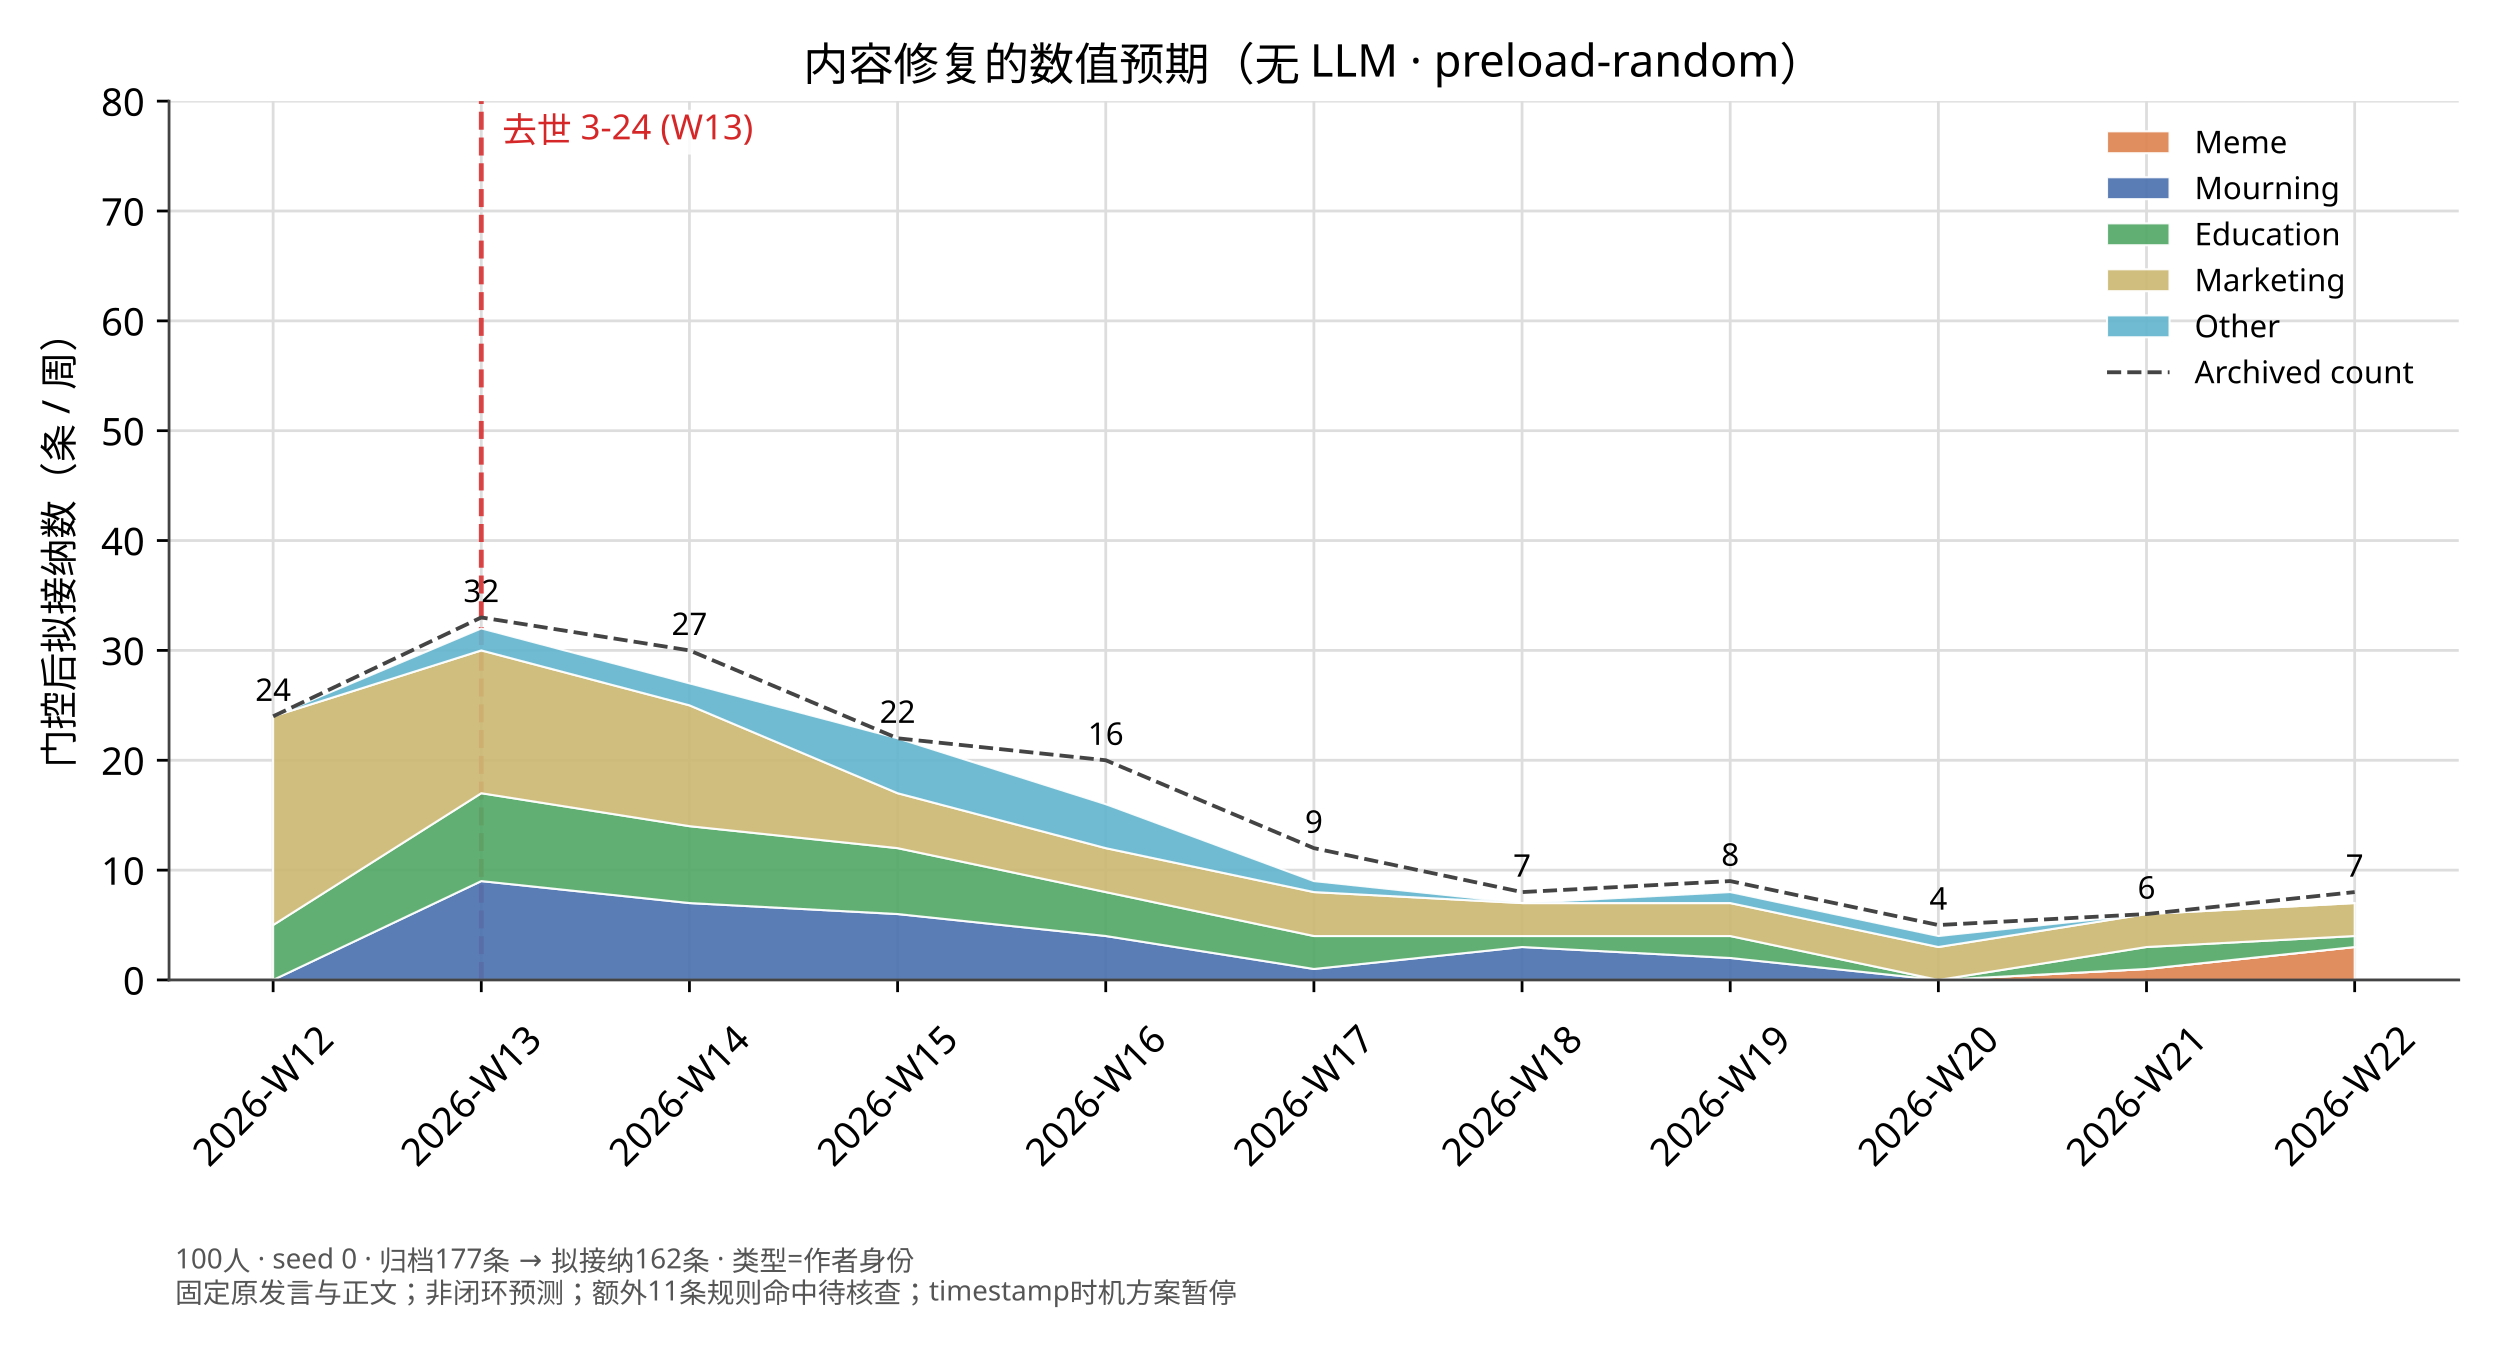
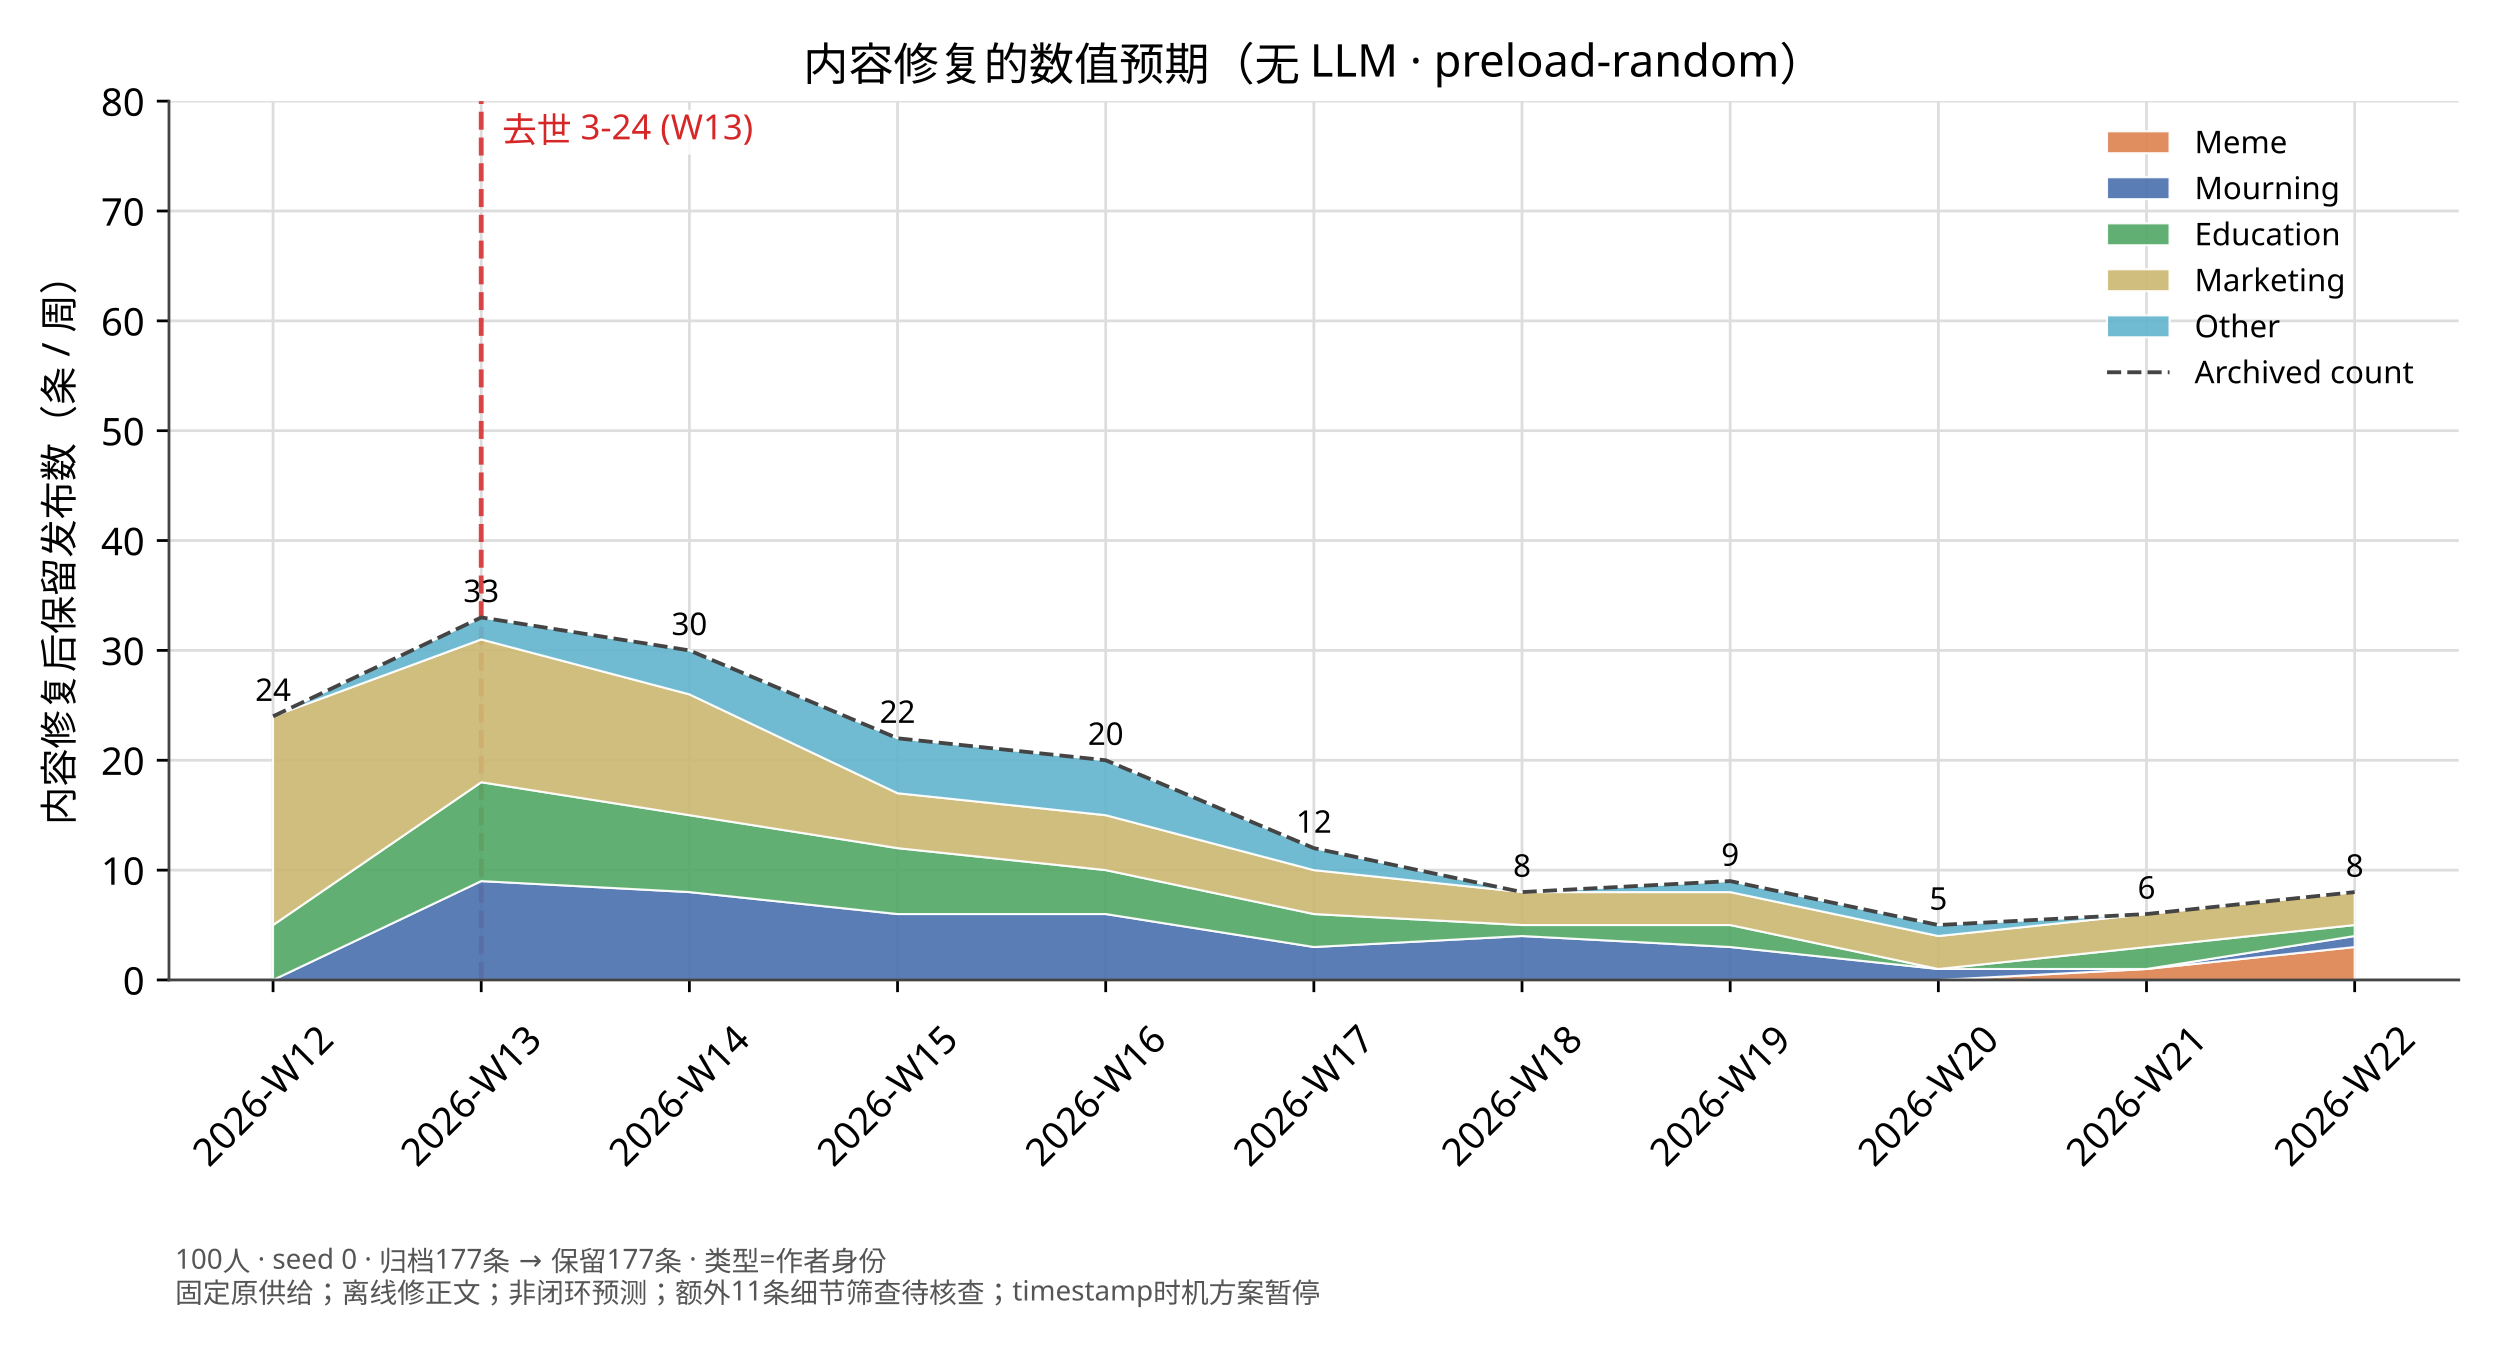
<svg xmlns="http://www.w3.org/2000/svg" xmlns:xlink="http://www.w3.org/1999/xlink" width="720pt" height="388.8pt" viewBox="0 0 720 388.8" version="1.1">
  <defs>
    <style type="text/css">*{stroke-linejoin: round; stroke-linecap: butt}</style>
  </defs>
  <g id="figure_1">
    <g id="patch_1">
      <path d="M 0 388.8 L 720 388.8 L 720 0 L 0 0 z " style="fill: #ffffff" />
    </g>
    <g id="axes_1">
      <g id="patch_2">
-         <path d="M 48.688 282.228 L 708.12 282.228 L 708.12 29.13 L 48.688 29.13 z " style="fill: #ffffff" />
+         <path d="M 48.665 282.228 L 708.12 282.228 L 708.12 29.13 L 48.665 29.13 z " style="fill: #ffffff" />
      </g>
      <g id="matplotlib.axis_1">
        <g id="xtick_1">
          <g id="line2d_1">
-             <path d="M 78.662 282.228 L 78.662 29.13 " clip-path="url(#paa0e432627)" style="fill: none; stroke: #dddddd; stroke-width: 0.8; stroke-linecap: square" />
+             <path d="M 78.64 282.228 L 78.64 29.13 " clip-path="url(#p7078d4ee6d)" style="fill: none; stroke: #dddddd; stroke-width: 0.8; stroke-linecap: square" />
          </g>
          <g id="line2d_2">
            <defs>
-               <path id="mbf4c799730" d="M 0 0 L 0 3.5 " style="stroke: #000000; stroke-width: 0.8" />
+               <path id="m5f1c440bd1" d="M 0 0 L 0 3.5 " style="stroke: #000000; stroke-width: 0.8" />
            </defs>
            <g>
-               <use xlink:href="#mbf4c799730" x="78.662" y="282.228" style="stroke: #000000; stroke-width: 0.8" />
+               <use xlink:href="#m5f1c440bd1" x="78.64" y="282.228" style="stroke: #000000; stroke-width: 0.8" />
            </g>
          </g>
          <g id="text_1">
-             <text style="font-size: 11px; font-family: 'Hiragino Sans GB', 'PingFang SC', 'Arial Unicode MS', 'Heiti TC', sans-serif" transform="translate(60.21102 336.4577) rotate(-45)">2026-W12</text>
+             <text style="font-size: 11px; font-family: 'Hiragino Sans GB', 'PingFang SC', 'Arial Unicode MS', 'Heiti TC', sans-serif" transform="translate(60.18955 336.4577) rotate(-45)">2026-W12</text>
          </g>
        </g>
        <g id="xtick_2">
          <g id="line2d_3">
-             <path d="M 138.61 282.228 L 138.61 29.13 " clip-path="url(#paa0e432627)" style="fill: none; stroke: #dddddd; stroke-width: 0.8; stroke-linecap: square" />
+             <path d="M 138.591 282.228 L 138.591 29.13 " clip-path="url(#p7078d4ee6d)" style="fill: none; stroke: #dddddd; stroke-width: 0.8; stroke-linecap: square" />
          </g>
          <g id="line2d_4">
            <g>
-               <use xlink:href="#mbf4c799730" x="138.61" y="282.228" style="stroke: #000000; stroke-width: 0.8" />
+               <use xlink:href="#m5f1c440bd1" x="138.591" y="282.228" style="stroke: #000000; stroke-width: 0.8" />
            </g>
          </g>
          <g id="text_2">
-             <text style="font-size: 11px; font-family: 'Hiragino Sans GB', 'PingFang SC', 'Arial Unicode MS', 'Heiti TC', sans-serif" transform="translate(120.1594 336.4577) rotate(-45)">2026-W13</text>
+             <text style="font-size: 11px; font-family: 'Hiragino Sans GB', 'PingFang SC', 'Arial Unicode MS', 'Heiti TC', sans-serif" transform="translate(120.14 336.4577) rotate(-45)">2026-W13</text>
          </g>
        </g>
        <g id="xtick_3">
          <g id="line2d_5">
-             <path d="M 198.559 282.228 L 198.559 29.13 " clip-path="url(#paa0e432627)" style="fill: none; stroke: #dddddd; stroke-width: 0.8; stroke-linecap: square" />
+             <path d="M 198.541 282.228 L 198.541 29.13 " clip-path="url(#p7078d4ee6d)" style="fill: none; stroke: #dddddd; stroke-width: 0.8; stroke-linecap: square" />
          </g>
          <g id="line2d_6">
            <g>
-               <use xlink:href="#mbf4c799730" x="198.559" y="282.228" style="stroke: #000000; stroke-width: 0.8" />
+               <use xlink:href="#m5f1c440bd1" x="198.541" y="282.228" style="stroke: #000000; stroke-width: 0.8" />
            </g>
          </g>
          <g id="text_3">
-             <text style="font-size: 11px; font-family: 'Hiragino Sans GB', 'PingFang SC', 'Arial Unicode MS', 'Heiti TC', sans-serif" transform="translate(180.0926 336.4881) rotate(-45)">2026-W14</text>
+             <text style="font-size: 11px; font-family: 'Hiragino Sans GB', 'PingFang SC', 'Arial Unicode MS', 'Heiti TC', sans-serif" transform="translate(180.0753 336.4881) rotate(-45)">2026-W14</text>
          </g>
        </g>
        <g id="xtick_4">
          <g id="line2d_7">
-             <path d="M 258.507 282.228 L 258.507 29.13 " clip-path="url(#paa0e432627)" style="fill: none; stroke: #dddddd; stroke-width: 0.8; stroke-linecap: square" />
+             <path d="M 258.492 282.228 L 258.492 29.13 " clip-path="url(#p7078d4ee6d)" style="fill: none; stroke: #dddddd; stroke-width: 0.8; stroke-linecap: square" />
          </g>
          <g id="line2d_8">
            <g>
-               <use xlink:href="#mbf4c799730" x="258.507" y="282.228" style="stroke: #000000; stroke-width: 0.8" />
+               <use xlink:href="#m5f1c440bd1" x="258.492" y="282.228" style="stroke: #000000; stroke-width: 0.8" />
            </g>
          </g>
          <g id="text_4">
-             <text style="font-size: 11px; font-family: 'Hiragino Sans GB', 'PingFang SC', 'Arial Unicode MS', 'Heiti TC', sans-serif" transform="translate(240.0563 336.4577) rotate(-45)">2026-W15</text>
+             <text style="font-size: 11px; font-family: 'Hiragino Sans GB', 'PingFang SC', 'Arial Unicode MS', 'Heiti TC', sans-serif" transform="translate(240.0409 336.4577) rotate(-45)">2026-W15</text>
          </g>
        </g>
        <g id="xtick_5">
          <g id="line2d_9">
-             <path d="M 318.455 282.228 L 318.455 29.13 " clip-path="url(#paa0e432627)" style="fill: none; stroke: #dddddd; stroke-width: 0.8; stroke-linecap: square" />
+             <path d="M 318.442 282.228 L 318.442 29.13 " clip-path="url(#p7078d4ee6d)" style="fill: none; stroke: #dddddd; stroke-width: 0.8; stroke-linecap: square" />
          </g>
          <g id="line2d_10">
            <g>
-               <use xlink:href="#mbf4c799730" x="318.455" y="282.228" style="stroke: #000000; stroke-width: 0.8" />
+               <use xlink:href="#m5f1c440bd1" x="318.442" y="282.228" style="stroke: #000000; stroke-width: 0.8" />
            </g>
          </g>
          <g id="text_5">
-             <text style="font-size: 11px; font-family: 'Hiragino Sans GB', 'PingFang SC', 'Arial Unicode MS', 'Heiti TC', sans-serif" transform="translate(300.0047 336.4577) rotate(-45)">2026-W16</text>
+             <text style="font-size: 11px; font-family: 'Hiragino Sans GB', 'PingFang SC', 'Arial Unicode MS', 'Heiti TC', sans-serif" transform="translate(299.9914 336.4577) rotate(-45)">2026-W16</text>
          </g>
        </g>
        <g id="xtick_6">
          <g id="line2d_11">
-             <path d="M 378.404 282.228 L 378.404 29.13 " clip-path="url(#paa0e432627)" style="fill: none; stroke: #dddddd; stroke-width: 0.8; stroke-linecap: square" />
+             <path d="M 378.392 282.228 L 378.392 29.13 " clip-path="url(#p7078d4ee6d)" style="fill: none; stroke: #dddddd; stroke-width: 0.8; stroke-linecap: square" />
          </g>
          <g id="line2d_12">
            <g>
-               <use xlink:href="#mbf4c799730" x="378.404" y="282.228" style="stroke: #000000; stroke-width: 0.8" />
+               <use xlink:href="#m5f1c440bd1" x="378.392" y="282.228" style="stroke: #000000; stroke-width: 0.8" />
            </g>
          </g>
          <g id="text_6">
-             <text style="font-size: 11px; font-family: 'Hiragino Sans GB', 'PingFang SC', 'Arial Unicode MS', 'Heiti TC', sans-serif" transform="translate(359.9531 336.4577) rotate(-45)">2026-W17</text>
+             <text style="font-size: 11px; font-family: 'Hiragino Sans GB', 'PingFang SC', 'Arial Unicode MS', 'Heiti TC', sans-serif" transform="translate(359.9418 336.4577) rotate(-45)">2026-W17</text>
          </g>
        </g>
        <g id="xtick_7">
          <g id="line2d_13">
-             <path d="M 438.352 282.228 L 438.352 29.13 " clip-path="url(#paa0e432627)" style="fill: none; stroke: #dddddd; stroke-width: 0.8; stroke-linecap: square" />
+             <path d="M 438.343 282.228 L 438.343 29.13 " clip-path="url(#p7078d4ee6d)" style="fill: none; stroke: #dddddd; stroke-width: 0.8; stroke-linecap: square" />
          </g>
          <g id="line2d_14">
            <g>
-               <use xlink:href="#mbf4c799730" x="438.352" y="282.228" style="stroke: #000000; stroke-width: 0.8" />
+               <use xlink:href="#m5f1c440bd1" x="438.343" y="282.228" style="stroke: #000000; stroke-width: 0.8" />
            </g>
          </g>
          <g id="text_7">
-             <text style="font-size: 11px; font-family: 'Hiragino Sans GB', 'PingFang SC', 'Arial Unicode MS', 'Heiti TC', sans-serif" transform="translate(419.9015 336.4577) rotate(-45)">2026-W18</text>
+             <text style="font-size: 11px; font-family: 'Hiragino Sans GB', 'PingFang SC', 'Arial Unicode MS', 'Heiti TC', sans-serif" transform="translate(419.8923 336.4577) rotate(-45)">2026-W18</text>
          </g>
        </g>
        <g id="xtick_8">
          <g id="line2d_15">
-             <path d="M 498.301 282.228 L 498.301 29.13 " clip-path="url(#paa0e432627)" style="fill: none; stroke: #dddddd; stroke-width: 0.8; stroke-linecap: square" />
+             <path d="M 498.293 282.228 L 498.293 29.13 " clip-path="url(#p7078d4ee6d)" style="fill: none; stroke: #dddddd; stroke-width: 0.8; stroke-linecap: square" />
          </g>
          <g id="line2d_16">
            <g>
-               <use xlink:href="#mbf4c799730" x="498.301" y="282.228" style="stroke: #000000; stroke-width: 0.8" />
+               <use xlink:href="#m5f1c440bd1" x="498.293" y="282.228" style="stroke: #000000; stroke-width: 0.8" />
            </g>
          </g>
          <g id="text_8">
-             <text style="font-size: 11px; font-family: 'Hiragino Sans GB', 'PingFang SC', 'Arial Unicode MS', 'Heiti TC', sans-serif" transform="translate(479.8499 336.4577) rotate(-45)">2026-W19</text>
+             <text style="font-size: 11px; font-family: 'Hiragino Sans GB', 'PingFang SC', 'Arial Unicode MS', 'Heiti TC', sans-serif" transform="translate(479.8427 336.4577) rotate(-45)">2026-W19</text>
          </g>
        </g>
        <g id="xtick_9">
          <g id="line2d_17">
-             <path d="M 558.249 282.228 L 558.249 29.13 " clip-path="url(#paa0e432627)" style="fill: none; stroke: #dddddd; stroke-width: 0.8; stroke-linecap: square" />
+             <path d="M 558.244 282.228 L 558.244 29.13 " clip-path="url(#p7078d4ee6d)" style="fill: none; stroke: #dddddd; stroke-width: 0.8; stroke-linecap: square" />
          </g>
          <g id="line2d_18">
            <g>
-               <use xlink:href="#mbf4c799730" x="558.249" y="282.228" style="stroke: #000000; stroke-width: 0.8" />
+               <use xlink:href="#m5f1c440bd1" x="558.244" y="282.228" style="stroke: #000000; stroke-width: 0.8" />
            </g>
          </g>
          <g id="text_9">
-             <text style="font-size: 11px; font-family: 'Hiragino Sans GB', 'PingFang SC', 'Arial Unicode MS', 'Heiti TC', sans-serif" transform="translate(539.7983 336.4577) rotate(-45)">2026-W20</text>
+             <text style="font-size: 11px; font-family: 'Hiragino Sans GB', 'PingFang SC', 'Arial Unicode MS', 'Heiti TC', sans-serif" transform="translate(539.7932 336.4577) rotate(-45)">2026-W20</text>
          </g>
        </g>
        <g id="xtick_10">
          <g id="line2d_19">
-             <path d="M 618.197 282.228 L 618.197 29.13 " clip-path="url(#paa0e432627)" style="fill: none; stroke: #dddddd; stroke-width: 0.8; stroke-linecap: square" />
+             <path d="M 618.194 282.228 L 618.194 29.13 " clip-path="url(#p7078d4ee6d)" style="fill: none; stroke: #dddddd; stroke-width: 0.8; stroke-linecap: square" />
          </g>
          <g id="line2d_20">
            <g>
-               <use xlink:href="#mbf4c799730" x="618.197" y="282.228" style="stroke: #000000; stroke-width: 0.8" />
+               <use xlink:href="#m5f1c440bd1" x="618.194" y="282.228" style="stroke: #000000; stroke-width: 0.8" />
            </g>
          </g>
          <g id="text_10">
-             <text style="font-size: 11px; font-family: 'Hiragino Sans GB', 'PingFang SC', 'Arial Unicode MS', 'Heiti TC', sans-serif" transform="translate(599.7467 336.4577) rotate(-45)">2026-W21</text>
+             <text style="font-size: 11px; font-family: 'Hiragino Sans GB', 'PingFang SC', 'Arial Unicode MS', 'Heiti TC', sans-serif" transform="translate(599.7436 336.4577) rotate(-45)">2026-W21</text>
          </g>
        </g>
        <g id="xtick_11">
          <g id="line2d_21">
-             <path d="M 678.146 282.228 L 678.146 29.13 " clip-path="url(#paa0e432627)" style="fill: none; stroke: #dddddd; stroke-width: 0.8; stroke-linecap: square" />
+             <path d="M 678.145 282.228 L 678.145 29.13 " clip-path="url(#p7078d4ee6d)" style="fill: none; stroke: #dddddd; stroke-width: 0.8; stroke-linecap: square" />
          </g>
          <g id="line2d_22">
            <g>
-               <use xlink:href="#mbf4c799730" x="678.146" y="282.228" style="stroke: #000000; stroke-width: 0.8" />
+               <use xlink:href="#m5f1c440bd1" x="678.145" y="282.228" style="stroke: #000000; stroke-width: 0.8" />
            </g>
          </g>
          <g id="text_11">
-             <text style="font-size: 11px; font-family: 'Hiragino Sans GB', 'PingFang SC', 'Arial Unicode MS', 'Heiti TC', sans-serif" transform="translate(659.6951 336.4577) rotate(-45)">2026-W22</text>
+             <text style="font-size: 11px; font-family: 'Hiragino Sans GB', 'PingFang SC', 'Arial Unicode MS', 'Heiti TC', sans-serif" transform="translate(659.6941 336.4577) rotate(-45)">2026-W22</text>
          </g>
        </g>
      </g>
      <g id="matplotlib.axis_2">
        <g id="ytick_1">
          <g id="line2d_23">
-             <path d="M 48.688 282.228 L 708.12 282.228 " clip-path="url(#paa0e432627)" style="fill: none; stroke: #dddddd; stroke-width: 0.8; stroke-linecap: square" />
+             <path d="M 48.665 282.228 L 708.12 282.228 " clip-path="url(#p7078d4ee6d)" style="fill: none; stroke: #dddddd; stroke-width: 0.8; stroke-linecap: square" />
          </g>
          <g id="line2d_24">
            <defs>
-               <path id="m46a0229b91" d="M 0 0 L -3.5 0 " style="stroke: #000000; stroke-width: 0.8" />
+               <path id="m94a2ba774c" d="M 0 0 L -3.5 0 " style="stroke: #000000; stroke-width: 0.8" />
            </defs>
            <g>
-               <use xlink:href="#m46a0229b91" x="48.688" y="282.228" style="stroke: #000000; stroke-width: 0.8" />
+               <use xlink:href="#m94a2ba774c" x="48.665" y="282.228" style="stroke: #000000; stroke-width: 0.8" />
            </g>
          </g>
          <g id="text_12">
-             <text style="font-size: 11px; font-family: 'Hiragino Sans GB', 'PingFang SC', 'Arial Unicode MS', 'Heiti TC', sans-serif; text-anchor: end" x="41.688" y="286.441" transform="rotate(-0 41.6875 286.4411)">0</text>
+             <text style="font-size: 11px; font-family: 'Hiragino Sans GB', 'PingFang SC', 'Arial Unicode MS', 'Heiti TC', sans-serif; text-anchor: end" x="41.665" y="286.441" transform="rotate(-0 41.665 286.4411)">0</text>
          </g>
        </g>
        <g id="ytick_2">
          <g id="line2d_25">
-             <path d="M 48.688 250.591 L 708.12 250.591 " clip-path="url(#paa0e432627)" style="fill: none; stroke: #dddddd; stroke-width: 0.8; stroke-linecap: square" />
+             <path d="M 48.665 250.591 L 708.12 250.591 " clip-path="url(#p7078d4ee6d)" style="fill: none; stroke: #dddddd; stroke-width: 0.8; stroke-linecap: square" />
          </g>
          <g id="line2d_26">
            <g>
-               <use xlink:href="#m46a0229b91" x="48.688" y="250.591" style="stroke: #000000; stroke-width: 0.8" />
+               <use xlink:href="#m94a2ba774c" x="48.665" y="250.591" style="stroke: #000000; stroke-width: 0.8" />
            </g>
          </g>
          <g id="text_13">
-             <text style="font-size: 11px; font-family: 'Hiragino Sans GB', 'PingFang SC', 'Arial Unicode MS', 'Heiti TC', sans-serif; text-anchor: end" x="41.688" y="254.804" transform="rotate(-0 41.6875 254.8038)">10</text>
+             <text style="font-size: 11px; font-family: 'Hiragino Sans GB', 'PingFang SC', 'Arial Unicode MS', 'Heiti TC', sans-serif; text-anchor: end" x="41.665" y="254.804" transform="rotate(-0 41.665 254.8038)">10</text>
          </g>
        </g>
        <g id="ytick_3">
          <g id="line2d_27">
-             <path d="M 48.688 218.954 L 708.12 218.954 " clip-path="url(#paa0e432627)" style="fill: none; stroke: #dddddd; stroke-width: 0.8; stroke-linecap: square" />
+             <path d="M 48.665 218.954 L 708.12 218.954 " clip-path="url(#p7078d4ee6d)" style="fill: none; stroke: #dddddd; stroke-width: 0.8; stroke-linecap: square" />
          </g>
          <g id="line2d_28">
            <g>
-               <use xlink:href="#m46a0229b91" x="48.688" y="218.954" style="stroke: #000000; stroke-width: 0.8" />
+               <use xlink:href="#m94a2ba774c" x="48.665" y="218.954" style="stroke: #000000; stroke-width: 0.8" />
            </g>
          </g>
          <g id="text_14">
-             <text style="font-size: 11px; font-family: 'Hiragino Sans GB', 'PingFang SC', 'Arial Unicode MS', 'Heiti TC', sans-serif; text-anchor: end" x="41.688" y="223.166" transform="rotate(-0 41.6875 223.1665)">20</text>
+             <text style="font-size: 11px; font-family: 'Hiragino Sans GB', 'PingFang SC', 'Arial Unicode MS', 'Heiti TC', sans-serif; text-anchor: end" x="41.665" y="223.166" transform="rotate(-0 41.665 223.1665)">20</text>
          </g>
        </g>
        <g id="ytick_4">
          <g id="line2d_29">
-             <path d="M 48.688 187.317 L 708.12 187.317 " clip-path="url(#paa0e432627)" style="fill: none; stroke: #dddddd; stroke-width: 0.8; stroke-linecap: square" />
+             <path d="M 48.665 187.317 L 708.12 187.317 " clip-path="url(#p7078d4ee6d)" style="fill: none; stroke: #dddddd; stroke-width: 0.8; stroke-linecap: square" />
          </g>
          <g id="line2d_30">
            <g>
-               <use xlink:href="#m46a0229b91" x="48.688" y="187.317" style="stroke: #000000; stroke-width: 0.8" />
+               <use xlink:href="#m94a2ba774c" x="48.665" y="187.317" style="stroke: #000000; stroke-width: 0.8" />
            </g>
          </g>
          <g id="text_15">
-             <text style="font-size: 11px; font-family: 'Hiragino Sans GB', 'PingFang SC', 'Arial Unicode MS', 'Heiti TC', sans-serif; text-anchor: end" x="41.688" y="191.529" transform="rotate(-0 41.6875 191.5292)">30</text>
+             <text style="font-size: 11px; font-family: 'Hiragino Sans GB', 'PingFang SC', 'Arial Unicode MS', 'Heiti TC', sans-serif; text-anchor: end" x="41.665" y="191.529" transform="rotate(-0 41.665 191.5292)">30</text>
          </g>
        </g>
        <g id="ytick_5">
          <g id="line2d_31">
-             <path d="M 48.688 155.679 L 708.12 155.679 " clip-path="url(#paa0e432627)" style="fill: none; stroke: #dddddd; stroke-width: 0.8; stroke-linecap: square" />
+             <path d="M 48.665 155.679 L 708.12 155.679 " clip-path="url(#p7078d4ee6d)" style="fill: none; stroke: #dddddd; stroke-width: 0.8; stroke-linecap: square" />
          </g>
          <g id="line2d_32">
            <g>
-               <use xlink:href="#m46a0229b91" x="48.688" y="155.679" style="stroke: #000000; stroke-width: 0.8" />
+               <use xlink:href="#m94a2ba774c" x="48.665" y="155.679" style="stroke: #000000; stroke-width: 0.8" />
            </g>
          </g>
          <g id="text_16">
-             <text style="font-size: 11px; font-family: 'Hiragino Sans GB', 'PingFang SC', 'Arial Unicode MS', 'Heiti TC', sans-serif; text-anchor: end" x="41.688" y="159.892" transform="rotate(-0 41.6875 159.8919)">40</text>
+             <text style="font-size: 11px; font-family: 'Hiragino Sans GB', 'PingFang SC', 'Arial Unicode MS', 'Heiti TC', sans-serif; text-anchor: end" x="41.665" y="159.892" transform="rotate(-0 41.665 159.8919)">40</text>
          </g>
        </g>
        <g id="ytick_6">
          <g id="line2d_33">
-             <path d="M 48.688 124.042 L 708.12 124.042 " clip-path="url(#paa0e432627)" style="fill: none; stroke: #dddddd; stroke-width: 0.8; stroke-linecap: square" />
+             <path d="M 48.665 124.042 L 708.12 124.042 " clip-path="url(#p7078d4ee6d)" style="fill: none; stroke: #dddddd; stroke-width: 0.8; stroke-linecap: square" />
          </g>
          <g id="line2d_34">
            <g>
-               <use xlink:href="#m46a0229b91" x="48.688" y="124.042" style="stroke: #000000; stroke-width: 0.8" />
+               <use xlink:href="#m94a2ba774c" x="48.665" y="124.042" style="stroke: #000000; stroke-width: 0.8" />
            </g>
          </g>
          <g id="text_17">
-             <text style="font-size: 11px; font-family: 'Hiragino Sans GB', 'PingFang SC', 'Arial Unicode MS', 'Heiti TC', sans-serif; text-anchor: end" x="41.688" y="128.255" transform="rotate(-0 41.6875 128.2546)">50</text>
+             <text style="font-size: 11px; font-family: 'Hiragino Sans GB', 'PingFang SC', 'Arial Unicode MS', 'Heiti TC', sans-serif; text-anchor: end" x="41.665" y="128.255" transform="rotate(-0 41.665 128.2546)">50</text>
          </g>
        </g>
        <g id="ytick_7">
          <g id="line2d_35">
-             <path d="M 48.688 92.405 L 708.12 92.405 " clip-path="url(#paa0e432627)" style="fill: none; stroke: #dddddd; stroke-width: 0.8; stroke-linecap: square" />
+             <path d="M 48.665 92.405 L 708.12 92.405 " clip-path="url(#p7078d4ee6d)" style="fill: none; stroke: #dddddd; stroke-width: 0.8; stroke-linecap: square" />
          </g>
          <g id="line2d_36">
            <g>
-               <use xlink:href="#m46a0229b91" x="48.688" y="92.405" style="stroke: #000000; stroke-width: 0.8" />
+               <use xlink:href="#m94a2ba774c" x="48.665" y="92.405" style="stroke: #000000; stroke-width: 0.8" />
            </g>
          </g>
          <g id="text_18">
-             <text style="font-size: 11px; font-family: 'Hiragino Sans GB', 'PingFang SC', 'Arial Unicode MS', 'Heiti TC', sans-serif; text-anchor: end" x="41.688" y="96.617" transform="rotate(-0 41.6875 96.61726)">60</text>
+             <text style="font-size: 11px; font-family: 'Hiragino Sans GB', 'PingFang SC', 'Arial Unicode MS', 'Heiti TC', sans-serif; text-anchor: end" x="41.665" y="96.617" transform="rotate(-0 41.665 96.61726)">60</text>
          </g>
        </g>
        <g id="ytick_8">
          <g id="line2d_37">
-             <path d="M 48.688 60.767 L 708.12 60.767 " clip-path="url(#paa0e432627)" style="fill: none; stroke: #dddddd; stroke-width: 0.8; stroke-linecap: square" />
+             <path d="M 48.665 60.767 L 708.12 60.767 " clip-path="url(#p7078d4ee6d)" style="fill: none; stroke: #dddddd; stroke-width: 0.8; stroke-linecap: square" />
          </g>
          <g id="line2d_38">
            <g>
-               <use xlink:href="#m46a0229b91" x="48.688" y="60.767" style="stroke: #000000; stroke-width: 0.8" />
+               <use xlink:href="#m94a2ba774c" x="48.665" y="60.767" style="stroke: #000000; stroke-width: 0.8" />
            </g>
          </g>
          <g id="text_19">
-             <text style="font-size: 11px; font-family: 'Hiragino Sans GB', 'PingFang SC', 'Arial Unicode MS', 'Heiti TC', sans-serif; text-anchor: end" x="41.688" y="64.98" transform="rotate(-0 41.6875 64.97996)">70</text>
+             <text style="font-size: 11px; font-family: 'Hiragino Sans GB', 'PingFang SC', 'Arial Unicode MS', 'Heiti TC', sans-serif; text-anchor: end" x="41.665" y="64.98" transform="rotate(-0 41.665 64.97996)">70</text>
          </g>
        </g>
        <g id="ytick_9">
          <g id="line2d_39">
-             <path d="M 48.688 29.13 L 708.12 29.13 " clip-path="url(#paa0e432627)" style="fill: none; stroke: #dddddd; stroke-width: 0.8; stroke-linecap: square" />
+             <path d="M 48.665 29.13 L 708.12 29.13 " clip-path="url(#p7078d4ee6d)" style="fill: none; stroke: #dddddd; stroke-width: 0.8; stroke-linecap: square" />
          </g>
          <g id="line2d_40">
            <g>
-               <use xlink:href="#m46a0229b91" x="48.688" y="29.13" style="stroke: #000000; stroke-width: 0.8" />
+               <use xlink:href="#m94a2ba774c" x="48.665" y="29.13" style="stroke: #000000; stroke-width: 0.8" />
            </g>
          </g>
          <g id="text_20">
-             <text style="font-size: 11px; font-family: 'Hiragino Sans GB', 'PingFang SC', 'Arial Unicode MS', 'Heiti TC', sans-serif; text-anchor: end" x="41.688" y="33.343" transform="rotate(-0 41.6875 33.34266)">80</text>
+             <text style="font-size: 11px; font-family: 'Hiragino Sans GB', 'PingFang SC', 'Arial Unicode MS', 'Heiti TC', sans-serif; text-anchor: end" x="41.665" y="33.343" transform="rotate(-0 41.665 33.34266)">80</text>
          </g>
        </g>
        <g id="text_21">
-           <text style="font-size: 11px; font-family: 'Hiragino Sans GB', 'PingFang SC', 'Arial Unicode MS', 'Heiti TC', sans-serif; text-anchor: middle" x="20.945" y="155.679" transform="rotate(-90 20.94516 155.6792)">门控后拟接纳数（条 / 周）</text>
+           <text style="font-size: 11px; font-family: 'Hiragino Sans GB', 'PingFang SC', 'Arial Unicode MS', 'Heiti TC', sans-serif; text-anchor: middle" x="20.923" y="155.679" transform="rotate(-90 20.92266 155.6792)">内容修复后保留发布数（条 / 周）</text>
        </g>
      </g>
      <g id="line2d_41">
-         <path d="M 138.61 282.228 L 138.61 29.13 " clip-path="url(#paa0e432627)" style="fill: none; stroke-dasharray: 5.18,2.24; stroke-dashoffset: 0; stroke: #d62728; stroke-opacity: 0.85; stroke-width: 1.4" />
+         <path d="M 138.591 282.228 L 138.591 29.13 " clip-path="url(#p7078d4ee6d)" style="fill: none; stroke-dasharray: 5.18,2.24; stroke-dashoffset: 0; stroke: #d62728; stroke-opacity: 0.85; stroke-width: 1.4" />
      </g>
      <g id="FillBetweenPolyCollection_1">
        <defs>
-           <path id="mb94076cb89" d="M 78.662 -106.572 L 78.662 -106.572 L 138.61 -106.572 L 198.559 -106.572 L 258.507 -106.572 L 318.455 -106.572 L 378.404 -106.572 L 438.352 -106.572 L 498.301 -106.572 L 558.249 -106.572 L 618.197 -106.572 L 678.146 -106.572 L 678.146 -116.063 L 678.146 -116.063 L 618.197 -109.735 L 558.249 -106.572 L 498.301 -106.572 L 438.352 -106.572 L 378.404 -106.572 L 318.455 -106.572 L 258.507 -106.572 L 198.559 -106.572 L 138.61 -106.572 L 78.662 -106.572 z " style="stroke: #ffffff; stroke-opacity: 0.92; stroke-width: 0.6" />
+           <path id="mf70261fd0e" d="M 78.64 -106.572 L 78.64 -106.572 L 138.591 -106.572 L 198.541 -106.572 L 258.492 -106.572 L 318.442 -106.572 L 378.392 -106.572 L 438.343 -106.572 L 498.293 -106.572 L 558.244 -106.572 L 618.194 -106.572 L 678.145 -106.572 L 678.145 -116.063 L 678.145 -116.063 L 618.194 -109.735 L 558.244 -106.572 L 498.293 -106.572 L 438.343 -106.572 L 378.392 -106.572 L 318.442 -106.572 L 258.492 -106.572 L 198.541 -106.572 L 138.591 -106.572 L 78.64 -106.572 z " style="stroke: #ffffff; stroke-opacity: 0.92; stroke-width: 0.6" />
        </defs>
-         <g clip-path="url(#paa0e432627)">
-           <use xlink:href="#mb94076cb89" x="0" y="388.8" style="fill: #dd8452; fill-opacity: 0.92; stroke: #ffffff; stroke-opacity: 0.92; stroke-width: 0.6" />
+         <g clip-path="url(#p7078d4ee6d)">
+           <use xlink:href="#mf70261fd0e" x="0" y="388.8" style="fill: #dd8452; fill-opacity: 0.92; stroke: #ffffff; stroke-opacity: 0.92; stroke-width: 0.6" />
        </g>
      </g>
      <g id="FillBetweenPolyCollection_2">
        <defs>
-           <path id="m5a13c6e1f7" d="M 78.662 -106.572 L 78.662 -106.572 L 138.61 -106.572 L 198.559 -106.572 L 258.507 -106.572 L 318.455 -106.572 L 378.404 -106.572 L 438.352 -106.572 L 498.301 -106.572 L 558.249 -106.572 L 618.197 -109.735 L 678.146 -116.063 L 678.146 -116.063 L 678.146 -116.063 L 618.197 -109.735 L 558.249 -106.572 L 498.301 -112.899 L 438.352 -116.063 L 378.404 -109.735 L 318.455 -119.227 L 258.507 -125.554 L 198.559 -128.718 L 138.61 -135.045 L 78.662 -106.572 z " style="stroke: #ffffff; stroke-opacity: 0.92; stroke-width: 0.6" />
+           <path id="m94fa764d33" d="M 78.64 -106.572 L 78.64 -106.572 L 138.591 -106.572 L 198.541 -106.572 L 258.492 -106.572 L 318.442 -106.572 L 378.392 -106.572 L 438.343 -106.572 L 498.293 -106.572 L 558.244 -106.572 L 618.194 -109.735 L 678.145 -116.063 L 678.145 -119.227 L 678.145 -119.227 L 618.194 -109.735 L 558.244 -109.735 L 498.293 -116.063 L 438.343 -119.227 L 378.392 -116.063 L 318.442 -125.554 L 258.492 -125.554 L 198.541 -131.881 L 138.591 -135.045 L 78.64 -106.572 z " style="stroke: #ffffff; stroke-opacity: 0.92; stroke-width: 0.6" />
        </defs>
-         <g clip-path="url(#paa0e432627)">
-           <use xlink:href="#m5a13c6e1f7" x="0" y="388.8" style="fill: #4c72b0; fill-opacity: 0.92; stroke: #ffffff; stroke-opacity: 0.92; stroke-width: 0.6" />
+         <g clip-path="url(#p7078d4ee6d)">
+           <use xlink:href="#m94fa764d33" x="0" y="388.8" style="fill: #4c72b0; fill-opacity: 0.92; stroke: #ffffff; stroke-opacity: 0.92; stroke-width: 0.6" />
        </g>
      </g>
      <g id="FillBetweenPolyCollection_3">
        <defs>
-           <path id="m80d0a2fd5a" d="M 78.662 -122.39 L 78.662 -106.572 L 138.61 -135.045 L 198.559 -128.718 L 258.507 -125.554 L 318.455 -119.227 L 378.404 -109.735 L 438.352 -116.063 L 498.301 -112.899 L 558.249 -106.572 L 618.197 -109.735 L 678.146 -116.063 L 678.146 -119.227 L 678.146 -119.227 L 618.197 -116.063 L 558.249 -106.572 L 498.301 -119.227 L 438.352 -119.227 L 378.404 -119.227 L 318.455 -131.881 L 258.507 -144.536 L 198.559 -150.864 L 138.61 -160.355 L 78.662 -122.39 z " style="stroke: #ffffff; stroke-opacity: 0.92; stroke-width: 0.6" />
+           <path id="m718db9f3f1" d="M 78.64 -122.39 L 78.64 -106.572 L 138.591 -135.045 L 198.541 -131.881 L 258.492 -125.554 L 318.442 -125.554 L 378.392 -116.063 L 438.343 -119.227 L 498.293 -116.063 L 558.244 -109.735 L 618.194 -109.735 L 678.145 -119.227 L 678.145 -122.39 L 678.145 -122.39 L 618.194 -116.063 L 558.244 -109.735 L 498.293 -122.39 L 438.343 -122.39 L 378.392 -125.554 L 318.442 -138.209 L 258.492 -144.536 L 198.541 -154.028 L 138.591 -163.519 L 78.64 -122.39 z " style="stroke: #ffffff; stroke-opacity: 0.92; stroke-width: 0.6" />
        </defs>
-         <g clip-path="url(#paa0e432627)">
-           <use xlink:href="#m80d0a2fd5a" x="0" y="388.8" style="fill: #55a868; fill-opacity: 0.92; stroke: #ffffff; stroke-opacity: 0.92; stroke-width: 0.6" />
+         <g clip-path="url(#p7078d4ee6d)">
+           <use xlink:href="#m718db9f3f1" x="0" y="388.8" style="fill: #55a868; fill-opacity: 0.92; stroke: #ffffff; stroke-opacity: 0.92; stroke-width: 0.6" />
        </g>
      </g>
      <g id="FillBetweenPolyCollection_4">
        <defs>
-           <path id="m7f39777c8e" d="M 78.662 -182.501 L 78.662 -122.39 L 138.61 -160.355 L 198.559 -150.864 L 258.507 -144.536 L 318.455 -131.881 L 378.404 -119.227 L 438.352 -119.227 L 498.301 -119.227 L 558.249 -106.572 L 618.197 -116.063 L 678.146 -119.227 L 678.146 -128.718 L 678.146 -128.718 L 618.197 -125.554 L 558.249 -116.063 L 498.301 -128.718 L 438.352 -128.718 L 378.404 -131.881 L 318.455 -144.536 L 258.507 -160.355 L 198.559 -185.665 L 138.61 -201.483 L 78.662 -182.501 z " style="stroke: #ffffff; stroke-opacity: 0.92; stroke-width: 0.6" />
+           <path id="m34b0cb94c8" d="M 78.64 -182.501 L 78.64 -122.39 L 138.591 -163.519 L 198.541 -154.028 L 258.492 -144.536 L 318.442 -138.209 L 378.392 -125.554 L 438.343 -122.39 L 498.293 -122.39 L 558.244 -109.735 L 618.194 -116.063 L 678.145 -122.39 L 678.145 -131.881 L 678.145 -131.881 L 618.194 -125.554 L 558.244 -119.227 L 498.293 -131.881 L 438.343 -131.881 L 378.392 -138.209 L 318.442 -154.028 L 258.492 -160.355 L 198.541 -188.829 L 138.591 -204.647 L 78.64 -182.501 z " style="stroke: #ffffff; stroke-opacity: 0.92; stroke-width: 0.6" />
        </defs>
-         <g clip-path="url(#paa0e432627)">
-           <use xlink:href="#m7f39777c8e" x="0" y="388.8" style="fill: #ccb974; fill-opacity: 0.92; stroke: #ffffff; stroke-opacity: 0.92; stroke-width: 0.6" />
+         <g clip-path="url(#p7078d4ee6d)">
+           <use xlink:href="#m34b0cb94c8" x="0" y="388.8" style="fill: #ccb974; fill-opacity: 0.92; stroke: #ffffff; stroke-opacity: 0.92; stroke-width: 0.6" />
        </g>
      </g>
      <g id="FillBetweenPolyCollection_5">
        <defs>
-           <path id="m02d651f16d" d="M 78.662 -182.501 L 78.662 -182.501 L 138.61 -201.483 L 198.559 -185.665 L 258.507 -160.355 L 318.455 -144.536 L 378.404 -131.881 L 438.352 -128.718 L 498.301 -128.718 L 558.249 -116.063 L 618.197 -125.554 L 678.146 -128.718 L 678.146 -128.718 L 678.146 -128.718 L 618.197 -125.554 L 558.249 -119.227 L 498.301 -131.881 L 438.352 -128.718 L 378.404 -135.045 L 318.455 -157.191 L 258.507 -176.174 L 198.559 -191.992 L 138.61 -207.811 L 78.662 -182.501 z " style="stroke: #ffffff; stroke-opacity: 0.92; stroke-width: 0.6" />
+           <path id="md08278180a" d="M 78.64 -182.501 L 78.64 -182.501 L 138.591 -204.647 L 198.541 -188.829 L 258.492 -160.355 L 318.442 -154.028 L 378.392 -138.209 L 438.343 -131.881 L 498.293 -131.881 L 558.244 -119.227 L 618.194 -125.554 L 678.145 -131.881 L 678.145 -131.881 L 678.145 -131.881 L 618.194 -125.554 L 558.244 -122.39 L 498.293 -135.045 L 438.343 -131.881 L 378.392 -144.536 L 318.442 -169.846 L 258.492 -176.174 L 198.541 -201.483 L 138.591 -210.975 L 78.64 -182.501 z " style="stroke: #ffffff; stroke-opacity: 0.92; stroke-width: 0.6" />
        </defs>
-         <g clip-path="url(#paa0e432627)">
-           <use xlink:href="#m02d651f16d" x="0" y="388.8" style="fill: #64b5cd; fill-opacity: 0.92; stroke: #ffffff; stroke-opacity: 0.92; stroke-width: 0.6" />
+         <g clip-path="url(#p7078d4ee6d)">
+           <use xlink:href="#md08278180a" x="0" y="388.8" style="fill: #64b5cd; fill-opacity: 0.92; stroke: #ffffff; stroke-opacity: 0.92; stroke-width: 0.6" />
        </g>
      </g>
      <g id="patch_3">
-         <path d="M 48.688 282.228 L 48.688 29.13 " style="fill: none; stroke: #444444; stroke-width: 0.8; stroke-linejoin: miter; stroke-linecap: square" />
+         <path d="M 48.665 282.228 L 48.665 29.13 " style="fill: none; stroke: #444444; stroke-width: 0.8; stroke-linejoin: miter; stroke-linecap: square" />
      </g>
      <g id="patch_4">
-         <path d="M 48.688 282.228 L 708.12 282.228 " style="fill: none; stroke: #444444; stroke-width: 0.8; stroke-linejoin: miter; stroke-linecap: square" />
+         <path d="M 48.665 282.228 L 708.12 282.228 " style="fill: none; stroke: #444444; stroke-width: 0.8; stroke-linejoin: miter; stroke-linecap: square" />
      </g>
      <g id="text_22">
        <g id="patch_5">
-           <path d="M 144.61 44.5 L 224.918 44.5 Q 226.418 44.5 226.418 43 L 226.418 33.13 Q 226.418 31.63 224.918 31.63 L 144.61 31.63 Q 143.11 31.63 143.11 33.13 L 143.11 43 Q 143.11 44.5 144.61 44.5 z " style="fill: #ffffff; opacity: 0.85" />
-         </g>
-         <text style="font-size: 10px; font-family: 'Hiragino Sans GB', 'PingFang SC', 'Arial Unicode MS', 'Heiti TC', sans-serif; text-anchor: start; fill: #d62728" x="144.61" y="40.96" transform="rotate(-0 144.6101 40.95969)">去世 3-24 (W13)</text>
+           <path d="M 144.591 44.5 L 224.898 44.5 Q 226.398 44.5 226.398 43 L 226.398 33.13 Q 226.398 31.63 224.898 31.63 L 144.591 31.63 Q 143.091 31.63 143.091 33.13 L 143.091 43 Q 143.091 44.5 144.591 44.5 z " style="fill: #ffffff; opacity: 0.85" />
+         </g>
+         <text style="font-size: 10px; font-family: 'Hiragino Sans GB', 'PingFang SC', 'Arial Unicode MS', 'Heiti TC', sans-serif; text-anchor: start; fill: #d62728" x="144.591" y="40.96" transform="rotate(-0 144.5907 40.95969)">去世 3-24 (W13)</text>
      </g>
      <g id="line2d_42">
-         <path d="M 78.662 206.299 L 138.61 177.825 L 198.559 187.317 L 258.507 212.626 L 318.455 218.954 L 378.404 244.264 L 438.352 256.919 L 498.301 253.755 L 558.249 266.41 L 618.197 263.246 L 678.146 256.919 " clip-path="url(#paa0e432627)" style="fill: none; stroke-dasharray: 4.07,1.76; stroke-dashoffset: 0; stroke: #444444; stroke-width: 1.1" />
+         <path d="M 78.64 206.299 L 138.591 177.825 L 198.541 187.317 L 258.492 212.626 L 318.442 218.954 L 378.392 244.264 L 438.343 256.919 L 498.293 253.755 L 558.244 266.41 L 618.194 263.246 L 678.145 256.919 " clip-path="url(#p7078d4ee6d)" style="fill: none; stroke-dasharray: 4.07,1.76; stroke-dashoffset: 0; stroke: #444444; stroke-width: 1.1" />
      </g>
      <g id="text_23">
-         <text style="font-size: 9px; font-family: 'Hiragino Sans GB', 'PingFang SC', 'Arial Unicode MS', 'Heiti TC', sans-serif; text-anchor: middle" x="78.662" y="201.87" transform="rotate(-0 78.6617 201.8697)">24</text>
+         <text style="font-size: 9px; font-family: 'Hiragino Sans GB', 'PingFang SC', 'Arial Unicode MS', 'Heiti TC', sans-serif; text-anchor: middle" x="78.64" y="201.87" transform="rotate(-0 78.64023 201.8697)">24</text>
      </g>
      <g id="text_24">
-         <text style="font-size: 9px; font-family: 'Hiragino Sans GB', 'PingFang SC', 'Arial Unicode MS', 'Heiti TC', sans-serif; text-anchor: middle" x="138.61" y="173.396" transform="rotate(-0 138.6101 173.3961)">32</text>
+         <text style="font-size: 9px; font-family: 'Hiragino Sans GB', 'PingFang SC', 'Arial Unicode MS', 'Heiti TC', sans-serif; text-anchor: middle" x="138.591" y="173.396" transform="rotate(-0 138.5907 173.3961)">33</text>
      </g>
      <g id="text_25">
-         <text style="font-size: 9px; font-family: 'Hiragino Sans GB', 'PingFang SC', 'Arial Unicode MS', 'Heiti TC', sans-serif; text-anchor: middle" x="198.559" y="182.887" transform="rotate(-0 198.5585 182.8873)">27</text>
+         <text style="font-size: 9px; font-family: 'Hiragino Sans GB', 'PingFang SC', 'Arial Unicode MS', 'Heiti TC', sans-serif; text-anchor: middle" x="198.541" y="182.887" transform="rotate(-0 198.5411 182.8873)">30</text>
      </g>
      <g id="text_26">
-         <text style="font-size: 9px; font-family: 'Hiragino Sans GB', 'PingFang SC', 'Arial Unicode MS', 'Heiti TC', sans-serif; text-anchor: middle" x="258.507" y="208.197" transform="rotate(-0 258.5069 208.1971)">22</text>
+         <text style="font-size: 9px; font-family: 'Hiragino Sans GB', 'PingFang SC', 'Arial Unicode MS', 'Heiti TC', sans-serif; text-anchor: middle" x="258.492" y="208.197" transform="rotate(-0 258.4916 208.1971)">22</text>
      </g>
      <g id="text_27">
-         <text style="font-size: 9px; font-family: 'Hiragino Sans GB', 'PingFang SC', 'Arial Unicode MS', 'Heiti TC', sans-serif; text-anchor: middle" x="318.455" y="214.525" transform="rotate(-0 318.4553 214.5246)">16</text>
+         <text style="font-size: 9px; font-family: 'Hiragino Sans GB', 'PingFang SC', 'Arial Unicode MS', 'Heiti TC', sans-serif; text-anchor: middle" x="318.442" y="214.525" transform="rotate(-0 318.442 214.5246)">20</text>
      </g>
      <g id="text_28">
-         <text style="font-size: 9px; font-family: 'Hiragino Sans GB', 'PingFang SC', 'Arial Unicode MS', 'Heiti TC', sans-serif; text-anchor: middle" x="378.404" y="239.834" transform="rotate(-0 378.4038 239.8344)">9</text>
+         <text style="font-size: 9px; font-family: 'Hiragino Sans GB', 'PingFang SC', 'Arial Unicode MS', 'Heiti TC', sans-serif; text-anchor: middle" x="378.392" y="239.834" transform="rotate(-0 378.3925 239.8344)">12</text>
      </g>
      <g id="text_29">
-         <text style="font-size: 9px; font-family: 'Hiragino Sans GB', 'PingFang SC', 'Arial Unicode MS', 'Heiti TC', sans-serif; text-anchor: middle" x="438.352" y="252.489" transform="rotate(-0 438.3522 252.4894)">7</text>
+         <text style="font-size: 9px; font-family: 'Hiragino Sans GB', 'PingFang SC', 'Arial Unicode MS', 'Heiti TC', sans-serif; text-anchor: middle" x="438.343" y="252.489" transform="rotate(-0 438.343 252.4894)">8</text>
      </g>
      <g id="text_30">
-         <text style="font-size: 9px; font-family: 'Hiragino Sans GB', 'PingFang SC', 'Arial Unicode MS', 'Heiti TC', sans-serif; text-anchor: middle" x="498.301" y="249.326" transform="rotate(-0 498.3006 249.3256)">8</text>
+         <text style="font-size: 9px; font-family: 'Hiragino Sans GB', 'PingFang SC', 'Arial Unicode MS', 'Heiti TC', sans-serif; text-anchor: middle" x="498.293" y="249.326" transform="rotate(-0 498.2934 249.3256)">9</text>
      </g>
      <g id="text_31">
-         <text style="font-size: 9px; font-family: 'Hiragino Sans GB', 'PingFang SC', 'Arial Unicode MS', 'Heiti TC', sans-serif; text-anchor: middle" x="558.249" y="261.981" transform="rotate(-0 558.249 261.9805)">4</text>
+         <text style="font-size: 9px; font-family: 'Hiragino Sans GB', 'PingFang SC', 'Arial Unicode MS', 'Heiti TC', sans-serif; text-anchor: middle" x="558.244" y="261.981" transform="rotate(-0 558.2439 261.9805)">5</text>
      </g>
      <g id="text_32">
-         <text style="font-size: 9px; font-family: 'Hiragino Sans GB', 'PingFang SC', 'Arial Unicode MS', 'Heiti TC', sans-serif; text-anchor: middle" x="618.197" y="258.817" transform="rotate(-0 618.1974 258.8168)">6</text>
+         <text style="font-size: 9px; font-family: 'Hiragino Sans GB', 'PingFang SC', 'Arial Unicode MS', 'Heiti TC', sans-serif; text-anchor: middle" x="618.194" y="258.817" transform="rotate(-0 618.1943 258.8168)">6</text>
      </g>
      <g id="text_33">
-         <text style="font-size: 9px; font-family: 'Hiragino Sans GB', 'PingFang SC', 'Arial Unicode MS', 'Heiti TC', sans-serif; text-anchor: middle" x="678.146" y="252.489" transform="rotate(-0 678.1458 252.4894)">7</text>
+         <text style="font-size: 9px; font-family: 'Hiragino Sans GB', 'PingFang SC', 'Arial Unicode MS', 'Heiti TC', sans-serif; text-anchor: middle" x="678.145" y="252.489" transform="rotate(-0 678.1448 252.4894)">8</text>
      </g>
      <g id="text_34">
-         <text style="font-size: 13px; font-family: 'Hiragino Sans GB', 'PingFang SC', 'Arial Unicode MS', 'Heiti TC', sans-serif; text-anchor: middle" x="378.404" y="23.13" transform="rotate(-0 378.4038 23.13)">内容修复的数值预期（无 LLM · preload-random）</text>
+         <text style="font-size: 13px; font-family: 'Hiragino Sans GB', 'PingFang SC', 'Arial Unicode MS', 'Heiti TC', sans-serif; text-anchor: middle" x="378.392" y="23.13" transform="rotate(-0 378.3925 23.13)">内容修复的数值预期（无 LLM · preload-random）</text>
      </g>
      <g id="legend_1">
        <g id="patch_6">
          <path d="M 606.826 44.123 L 624.826 44.123 L 624.826 37.823 L 606.826 37.823 z " style="fill: #dd8452; fill-opacity: 0.92; stroke: #ffffff; stroke-opacity: 0.92; stroke-width: 0.6; stroke-linejoin: miter" />
        </g>
        <g id="text_35">
          <text style="font-size: 9px; font-family: 'Hiragino Sans GB', 'PingFang SC', 'Arial Unicode MS', 'Heiti TC', sans-serif; text-anchor: start" x="632.026" y="44.123" transform="rotate(-0 632.0264 44.12344)">Meme</text>
        </g>
        <g id="patch_7">
          <path d="M 606.826 57.353 L 624.826 57.353 L 624.826 51.053 L 606.826 51.053 z " style="fill: #4c72b0; fill-opacity: 0.92; stroke: #ffffff; stroke-opacity: 0.92; stroke-width: 0.6; stroke-linejoin: miter" />
        </g>
        <g id="text_36">
          <text style="font-size: 9px; font-family: 'Hiragino Sans GB', 'PingFang SC', 'Arial Unicode MS', 'Heiti TC', sans-serif; text-anchor: start" x="632.026" y="57.353" transform="rotate(-0 632.0264 57.35344)">Mourning</text>
        </g>
        <g id="patch_8">
          <path d="M 606.826 70.628 L 624.826 70.628 L 624.826 64.328 L 606.826 64.328 z " style="fill: #55a868; fill-opacity: 0.92; stroke: #ffffff; stroke-opacity: 0.92; stroke-width: 0.6; stroke-linejoin: miter" />
        </g>
        <g id="text_37">
          <text style="font-size: 9px; font-family: 'Hiragino Sans GB', 'PingFang SC', 'Arial Unicode MS', 'Heiti TC', sans-serif; text-anchor: start" x="632.026" y="70.628" transform="rotate(-0 632.0264 70.62844)">Education</text>
        </g>
        <g id="patch_9">
          <path d="M 606.826 83.858 L 624.826 83.858 L 624.826 77.558 L 606.826 77.558 z " style="fill: #ccb974; fill-opacity: 0.92; stroke: #ffffff; stroke-opacity: 0.92; stroke-width: 0.6; stroke-linejoin: miter" />
        </g>
        <g id="text_38">
          <text style="font-size: 9px; font-family: 'Hiragino Sans GB', 'PingFang SC', 'Arial Unicode MS', 'Heiti TC', sans-serif; text-anchor: start" x="632.026" y="83.858" transform="rotate(-0 632.0264 83.85844)">Marketing</text>
        </g>
        <g id="patch_10">
          <path d="M 606.826 97.133 L 624.826 97.133 L 624.826 90.833 L 606.826 90.833 z " style="fill: #64b5cd; fill-opacity: 0.92; stroke: #ffffff; stroke-opacity: 0.92; stroke-width: 0.6; stroke-linejoin: miter" />
        </g>
        <g id="text_39">
          <text style="font-size: 9px; font-family: 'Hiragino Sans GB', 'PingFang SC', 'Arial Unicode MS', 'Heiti TC', sans-serif; text-anchor: start" x="632.026" y="97.133" transform="rotate(-0 632.0264 97.13344)">Other</text>
        </g>
        <g id="line2d_43">
          <path d="M 606.826 107.213 L 615.826 107.213 L 624.826 107.213 " style="fill: none; stroke-dasharray: 4.07,1.76; stroke-dashoffset: 0; stroke: #444444; stroke-width: 1.1" />
        </g>
        <g id="text_40">
          <text style="font-size: 9px; font-family: 'Hiragino Sans GB', 'PingFang SC', 'Arial Unicode MS', 'Heiti TC', sans-serif; text-anchor: start" x="632.026" y="110.363" transform="rotate(-0 632.0264 110.3634)">Archived count</text>
        </g>
      </g>
    </g>
    <g id="text_41">
-       <text style="font-size: 8px; font-family: 'Hiragino Sans GB', 'PingFang SC', 'Arial Unicode MS', 'Heiti TC', sans-serif; fill: #555555" transform="translate(50.4 365.3035)">100人 · seed 0 · 归档177条 → 拟接纳162条 · 类型=作者身份</text>
-       <text style="font-size: 8px; font-family: 'Hiragino Sans GB', 'PingFang SC', 'Arial Unicode MS', 'Heiti TC', sans-serif; fill: #555555" transform="translate(50.4 375.192)">固定原发言与正文；非闭环预测；额外11条规则命中待核查；timestamp时机方案暂停</text>
+       <text style="font-size: 8px; font-family: 'Hiragino Sans GB', 'PingFang SC', 'Arial Unicode MS', 'Heiti TC', sans-serif; fill: #555555" transform="translate(50.4 365.3995)">100人 · seed 0 · 归档177条 → 保留177条 · 类型=作者身份</text>
+       <text style="font-size: 8px; font-family: 'Hiragino Sans GB', 'PingFang SC', 'Arial Unicode MS', 'Heiti TC', sans-serif; fill: #555555" transform="translate(50.4 375.192)">固定原供给；离线修正文；非闭环预测；额外11条细节筛查待核查；timestamp时机方案暂停</text>
    </g>
  </g>
  <defs>
-     <clipPath id="paa0e432627">
-       <rect x="48.688" y="29.13" width="659.433" height="253.098" />
+     <clipPath id="p7078d4ee6d">
+       <rect x="48.665" y="29.13" width="659.455" height="253.098" />
    </clipPath>
  </defs>
</svg>
